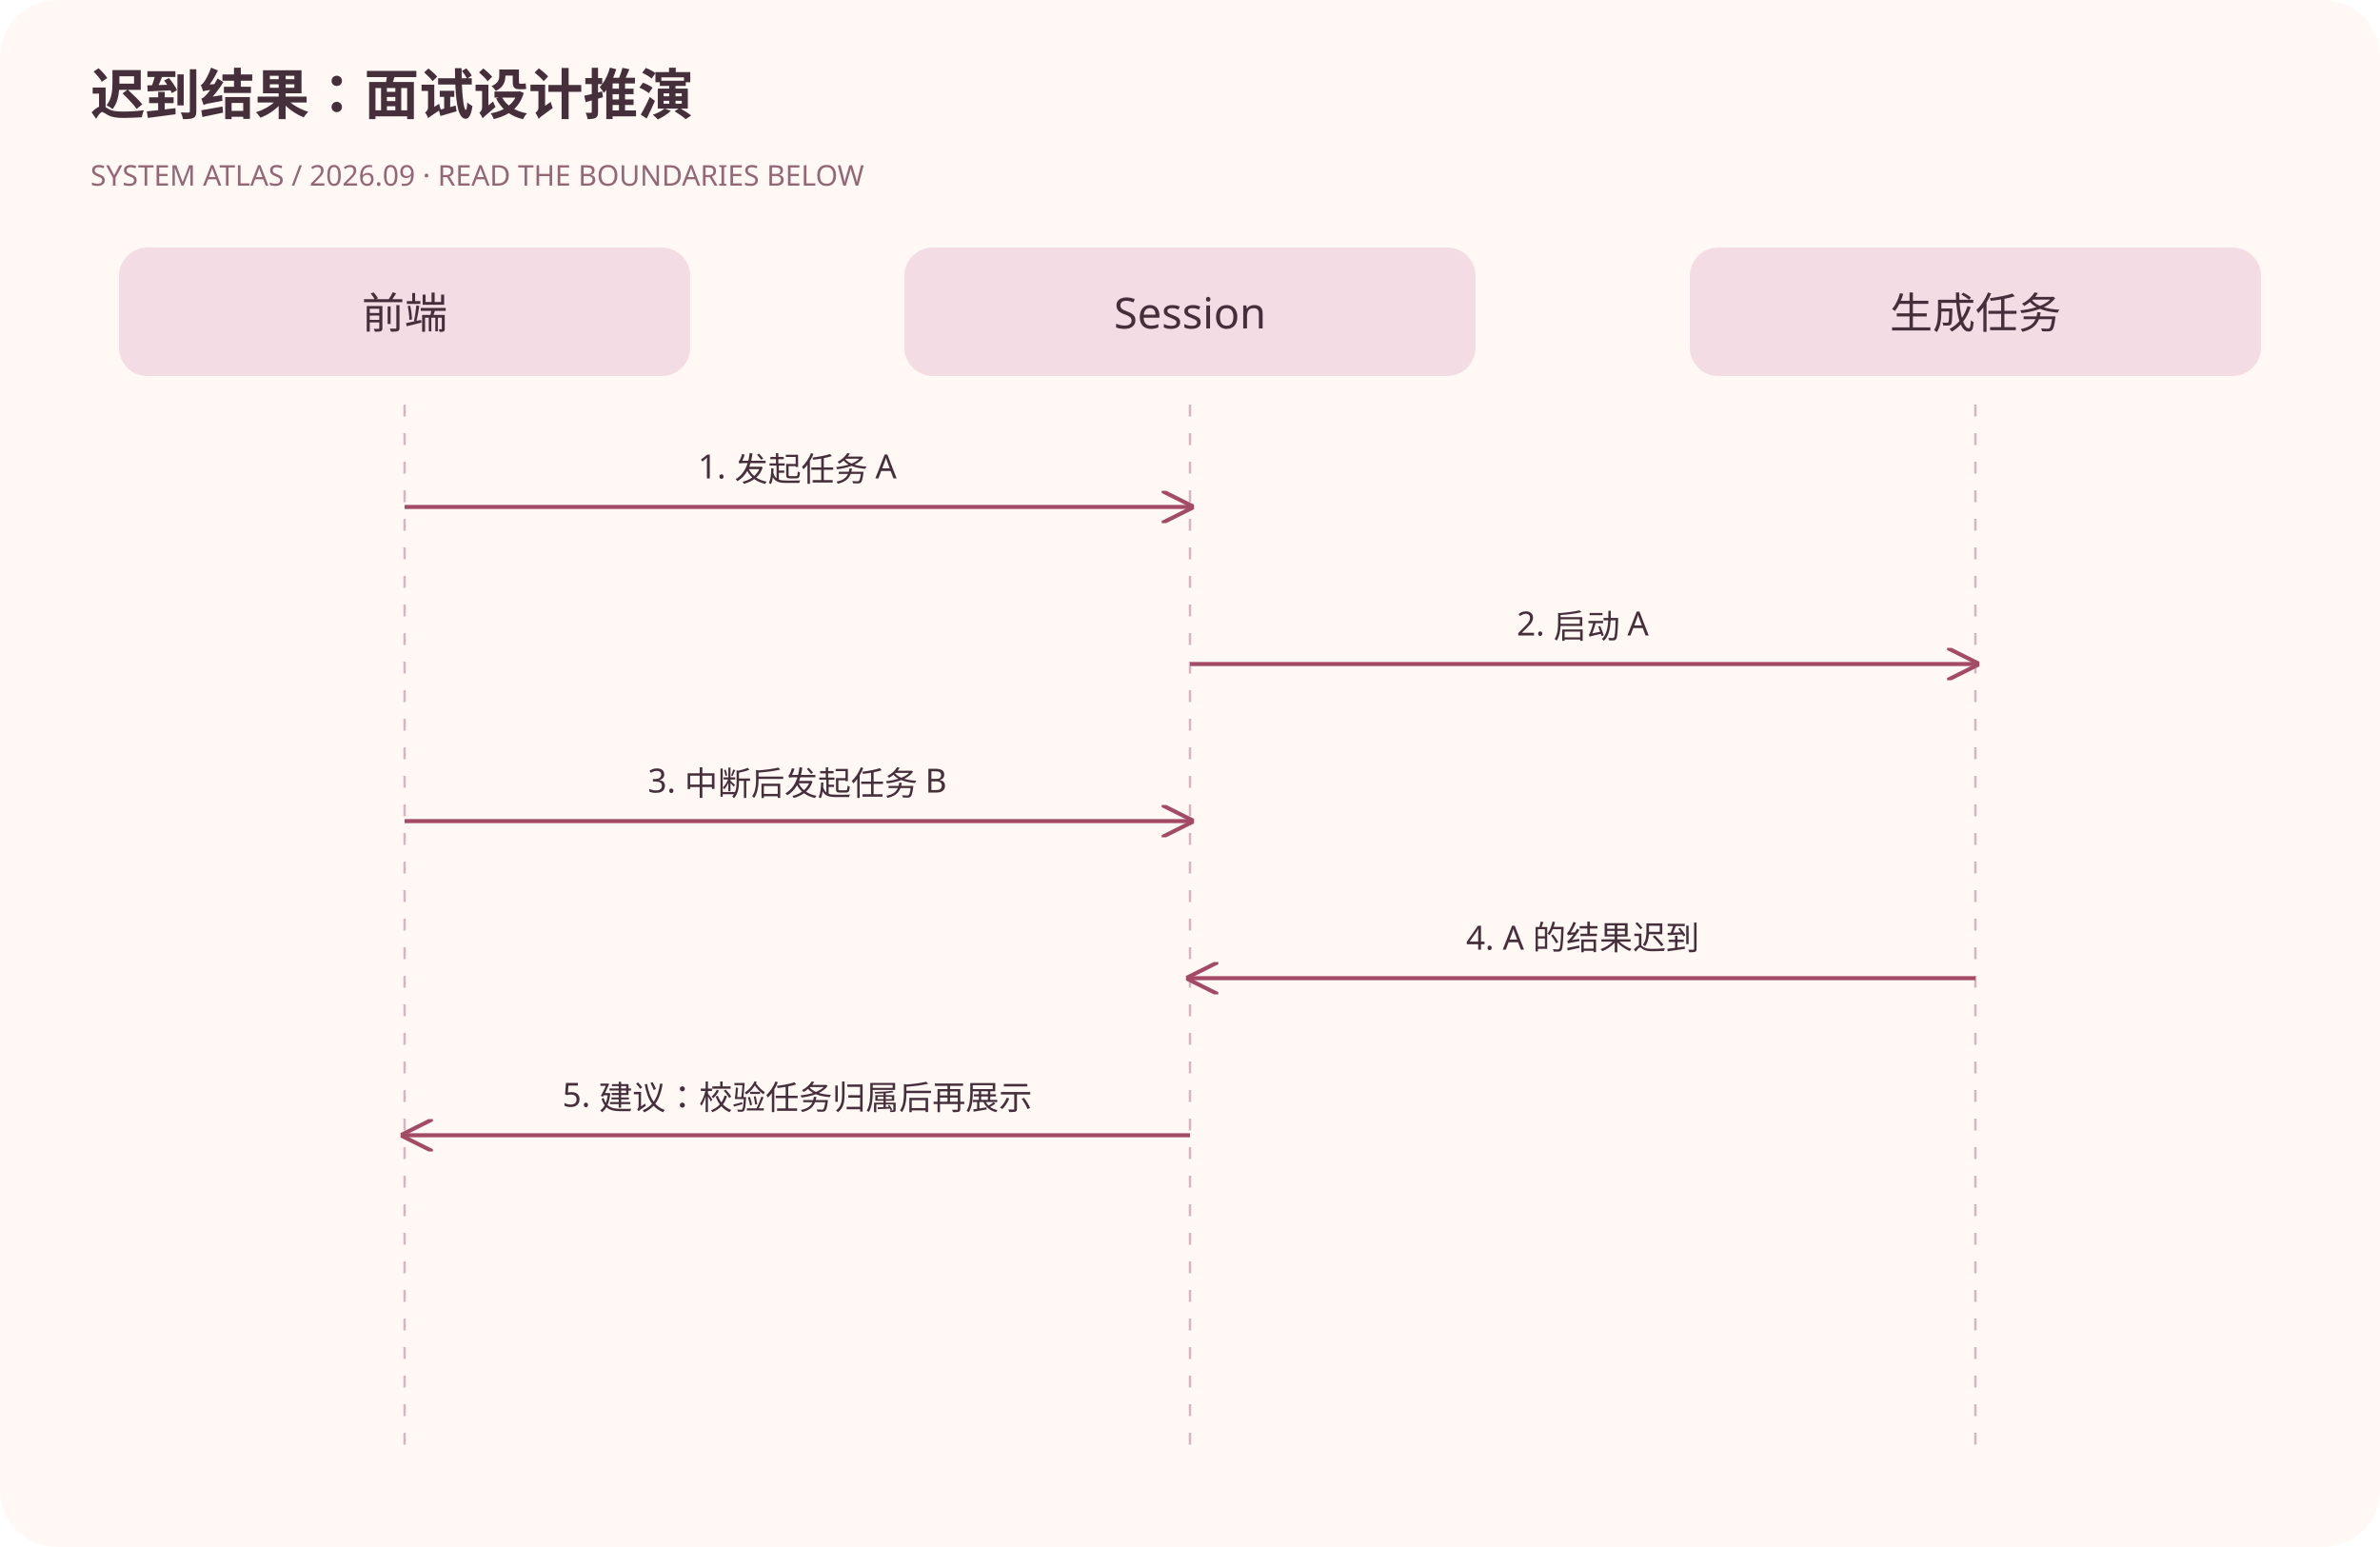
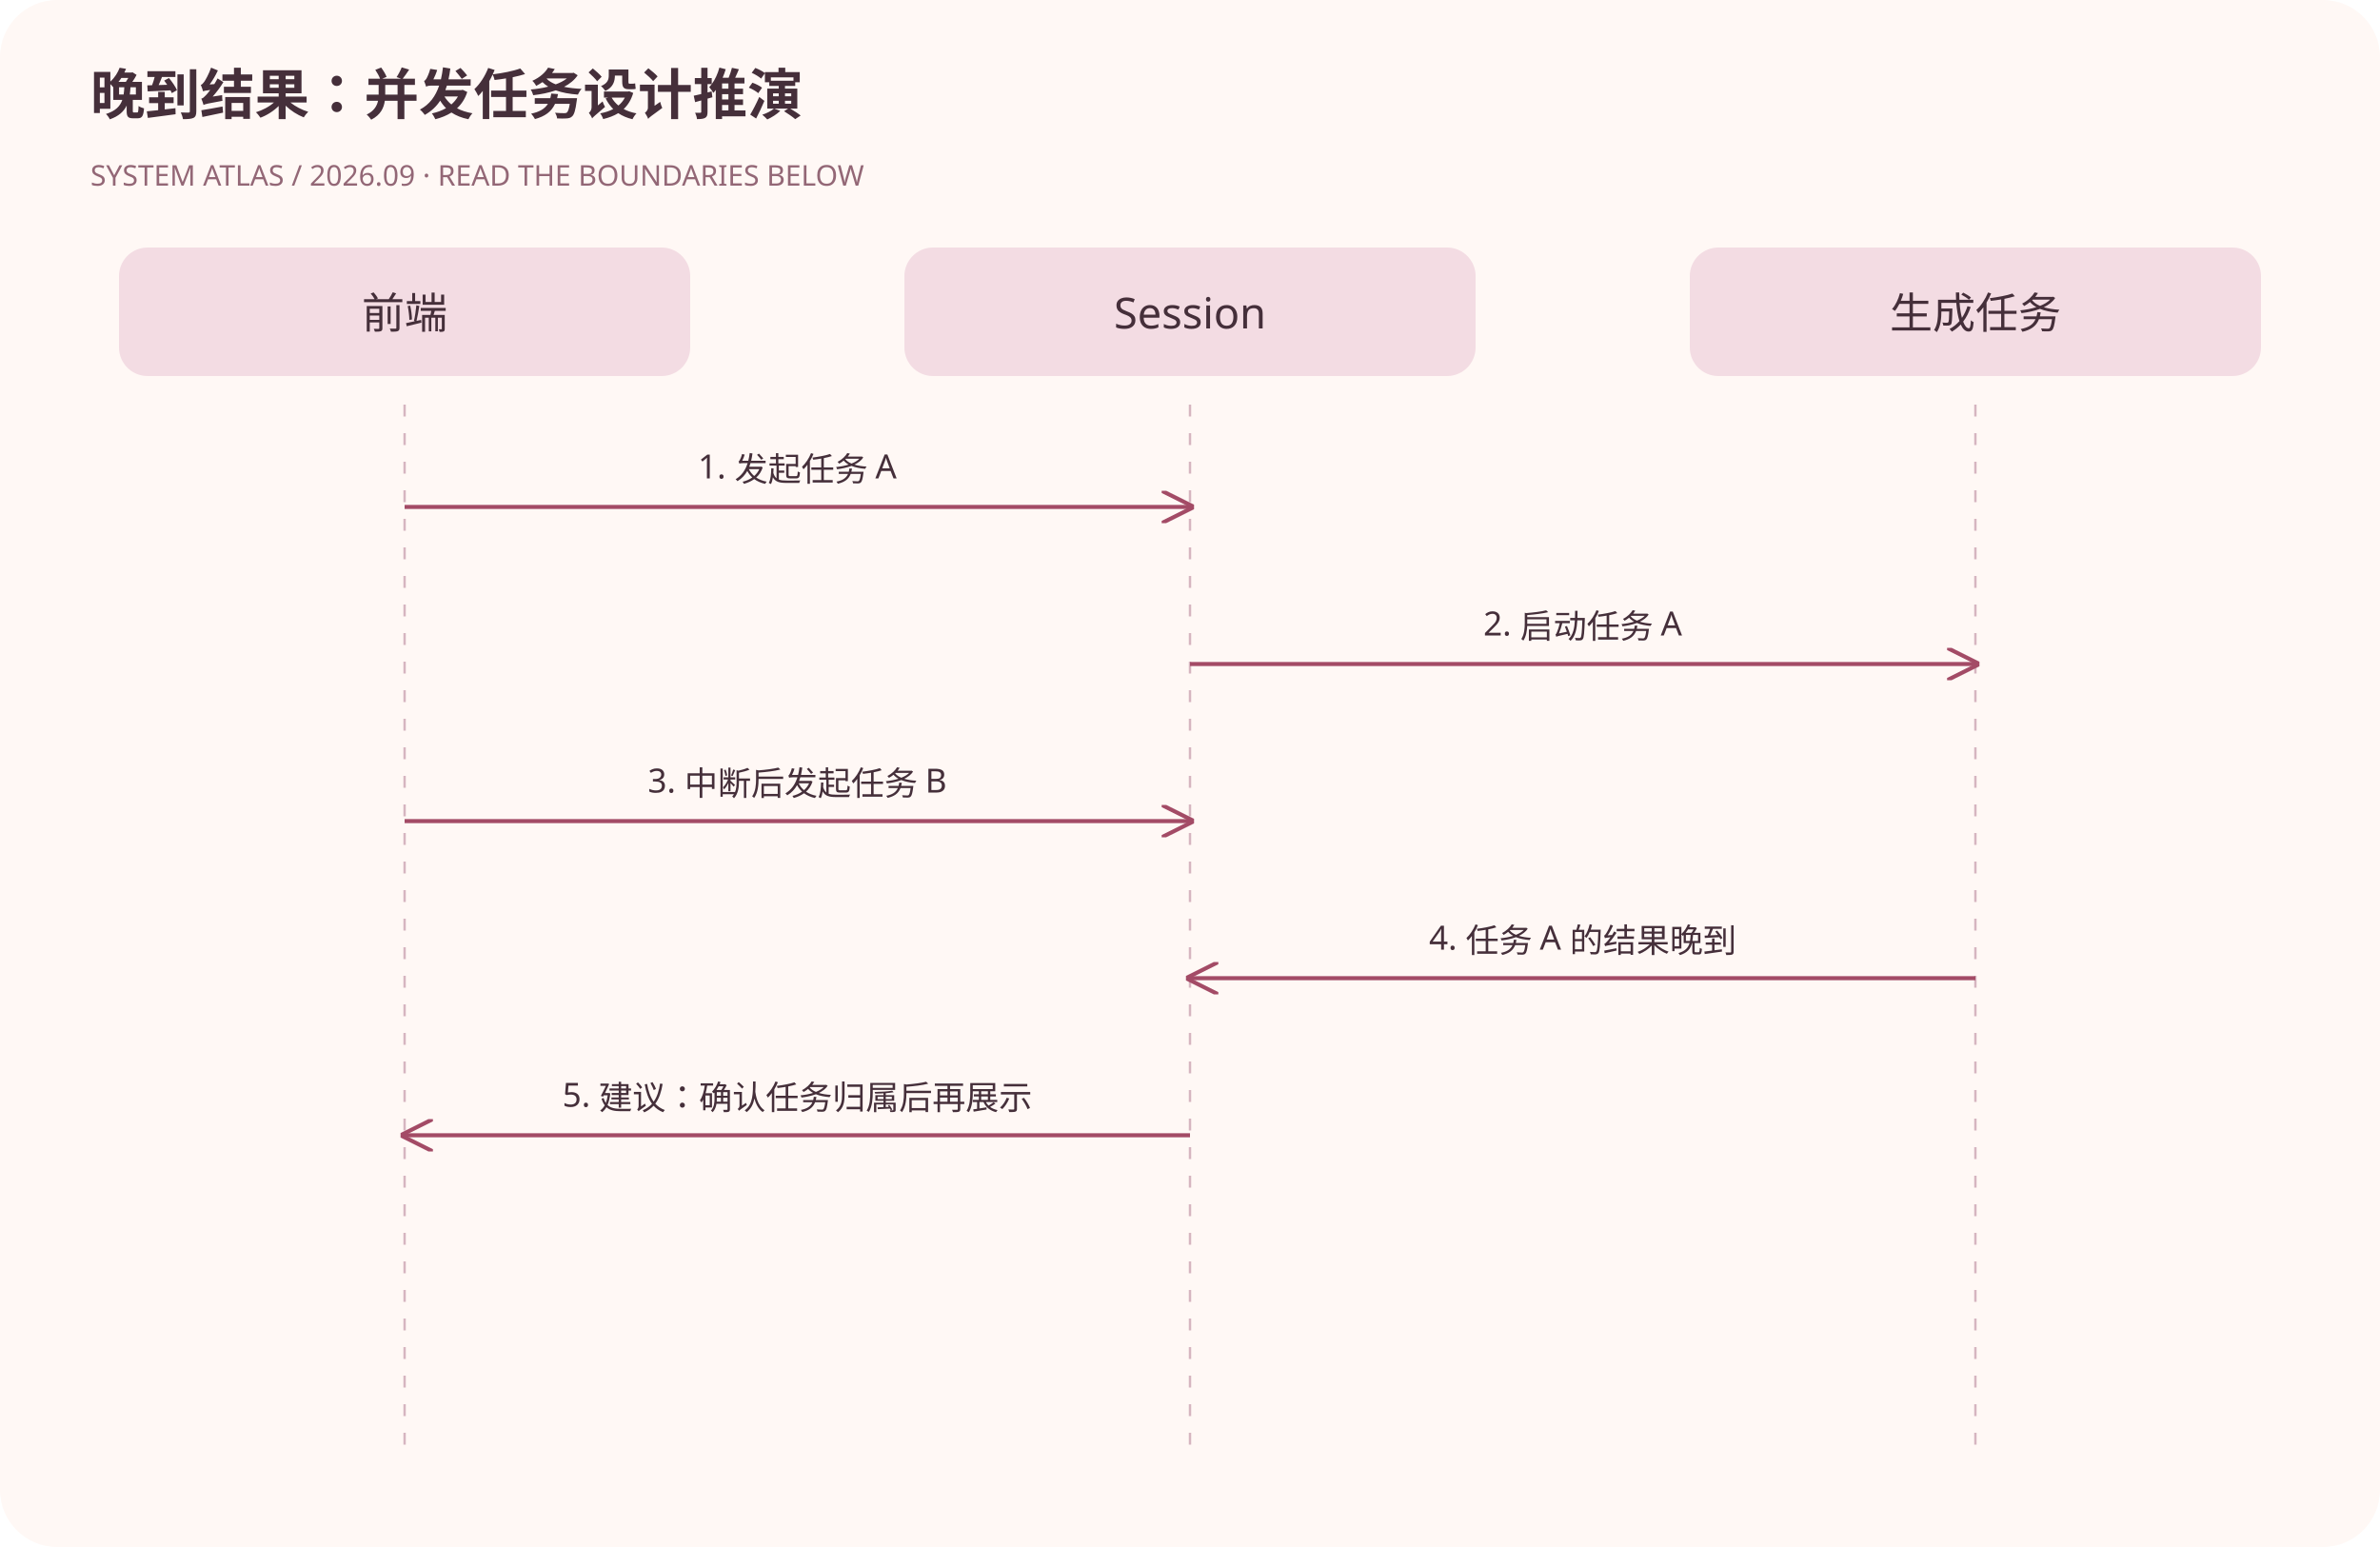
<svg xmlns="http://www.w3.org/2000/svg" width="1000" height="650" viewBox="0 0 1000 650" role="img" aria-labelledby="title desc">
  <defs>
    <marker id="arrow" markerWidth="8" markerHeight="8" refX="7" refY="4" orient="auto">
      <path d="M0 0 L8 4 L0 8" fill="none" stroke="#a34b66" />
    </marker>
  </defs>
  <rect width="1000" height="650" rx="24" fill="#fff8f5" />
  <g font-family="Segoe UI,Microsoft YaHei,sans-serif" fill="#452f3a">
-     <text x="38" y="48" font-size="23" font-weight="600">迟到结果：面试设计推演</text>
+     <text x="38" y="48" font-size="23" font-weight="600">晚到结果：并发任务设计推演</text>
    <text x="38" y="78" font-size="12" fill="#936776">SYSTEM ATLAS / 2026.09 · READ THE BOUNDARIES BELOW</text>
    <rect x="50" y="104" width="240" height="54" rx="12" fill="#f3dce3" />
    <text x="170" y="138" text-anchor="middle" font-size="18">前端</text>
    <path d="M170 170 V610" stroke="#d6b5c0" stroke-dasharray="5 7" />
    <rect x="380" y="104" width="240" height="54" rx="12" fill="#f3dce3" />
    <text x="500" y="138" text-anchor="middle" font-size="18">Session</text>
    <path d="M500 170 V610" stroke="#d6b5c0" stroke-dasharray="5 7" />
    <rect x="710" y="104" width="240" height="54" rx="12" fill="#f3dce3" />
    <text x="830" y="138" text-anchor="middle" font-size="18">生成任务</text>
    <path d="M830 170 V610" stroke="#d6b5c0" stroke-dasharray="5 7" />
    <path d="M170 213 H500" fill="none" stroke="#a34b66" stroke-width="1.7" marker-end="url(#arrow)" />
    <text x="335.0" y="201" text-anchor="middle" font-size="14">1. 发起任务 A</text>
    <path d="M500 279 H830" fill="none" stroke="#a34b66" stroke-width="1.7" marker-end="url(#arrow)" />
-     <text x="665.0" y="267" text-anchor="middle" font-size="14">2. 启动 A</text>
+     <text x="665.0" y="267" text-anchor="middle" font-size="14">2. 启动任务 A</text>
    <path d="M170 345 H500" fill="none" stroke="#a34b66" stroke-width="1.7" marker-end="url(#arrow)" />
    <text x="335.0" y="333" text-anchor="middle" font-size="14">3. 中断后发起任务 B</text>
    <path d="M830 411 H500" fill="none" stroke="#a34b66" stroke-width="1.7" marker-end="url(#arrow)" />
-     <text x="665.0" y="399" text-anchor="middle" font-size="14">4. A 的结果迟到</text>
+     <text x="665.0" y="399" text-anchor="middle" font-size="14">4. 任务 A 的结果晚到</text>
    <path d="M500 477 H170" fill="none" stroke="#a34b66" stroke-width="1.7" marker-end="url(#arrow)" />
-     <text x="335.0" y="465" text-anchor="middle" font-size="14">5. 建议：校验任务归属后再展示</text>
+     <text x="335.0" y="465" text-anchor="middle" font-size="14">5. 建议：确认任务归属后再展示</text>
  </g>
</svg>
